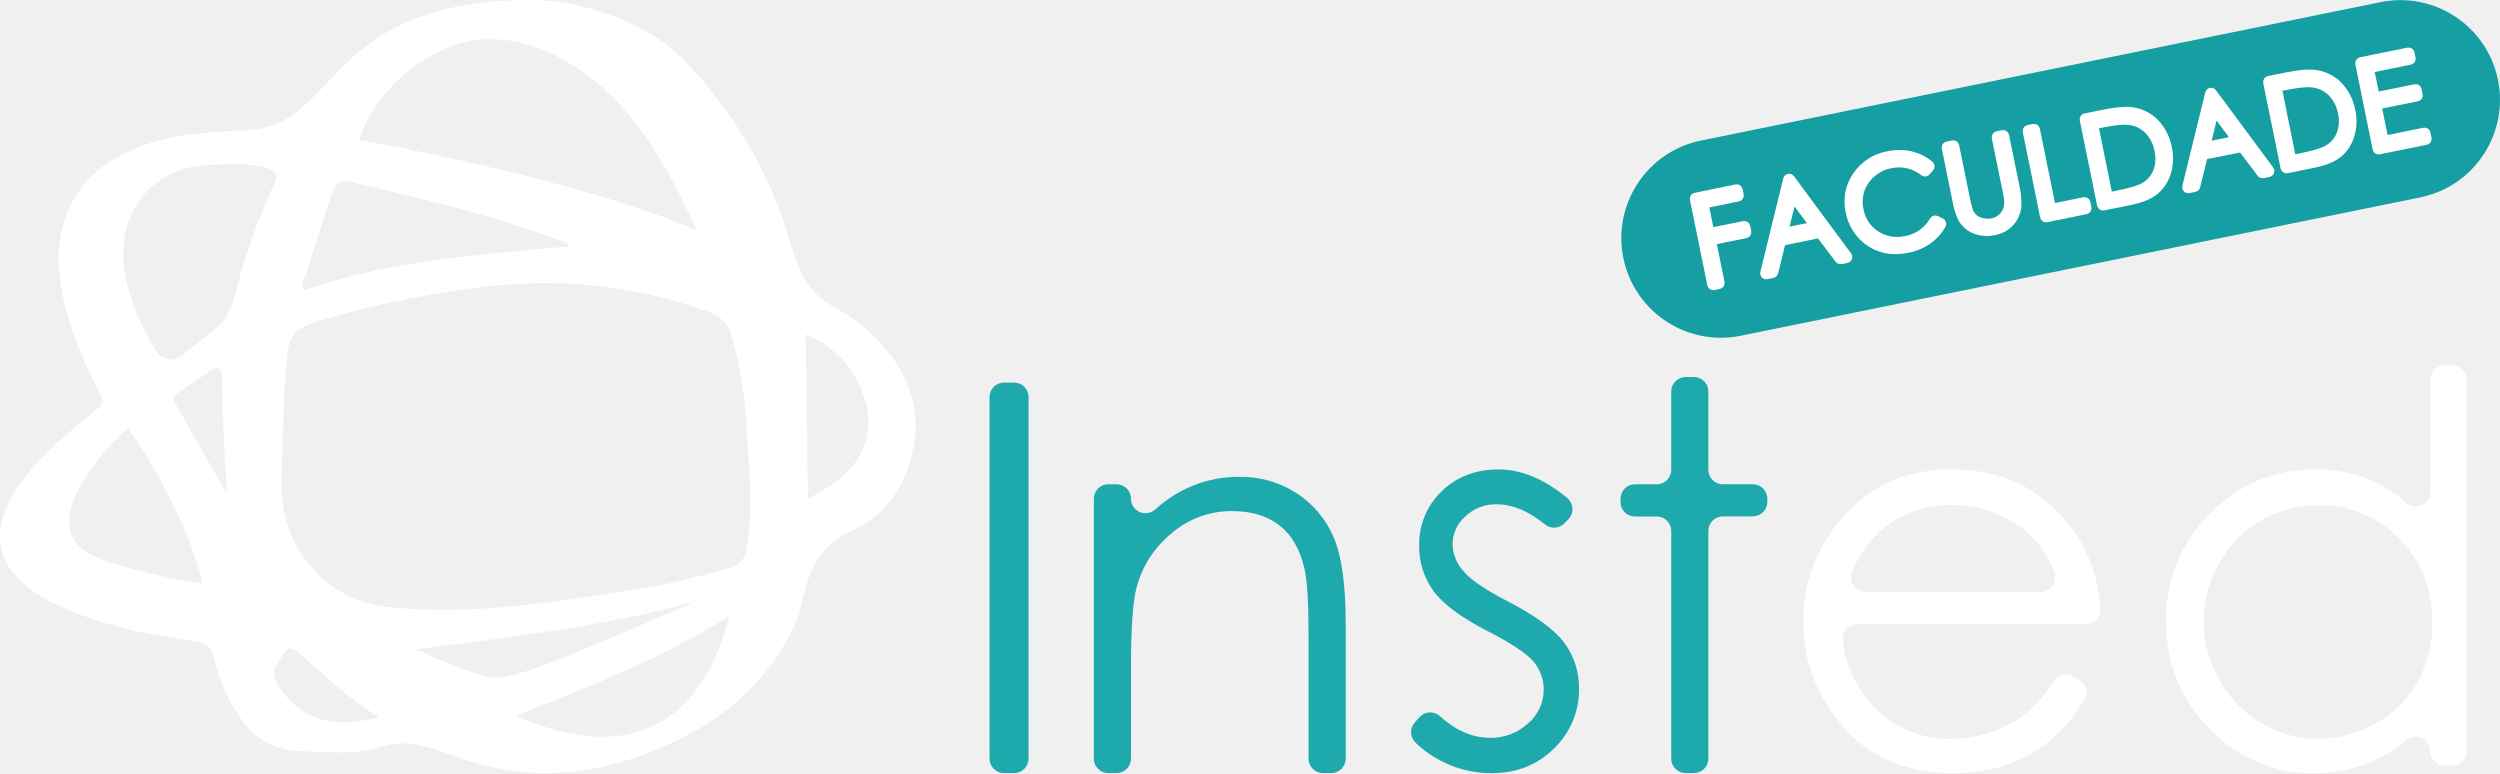
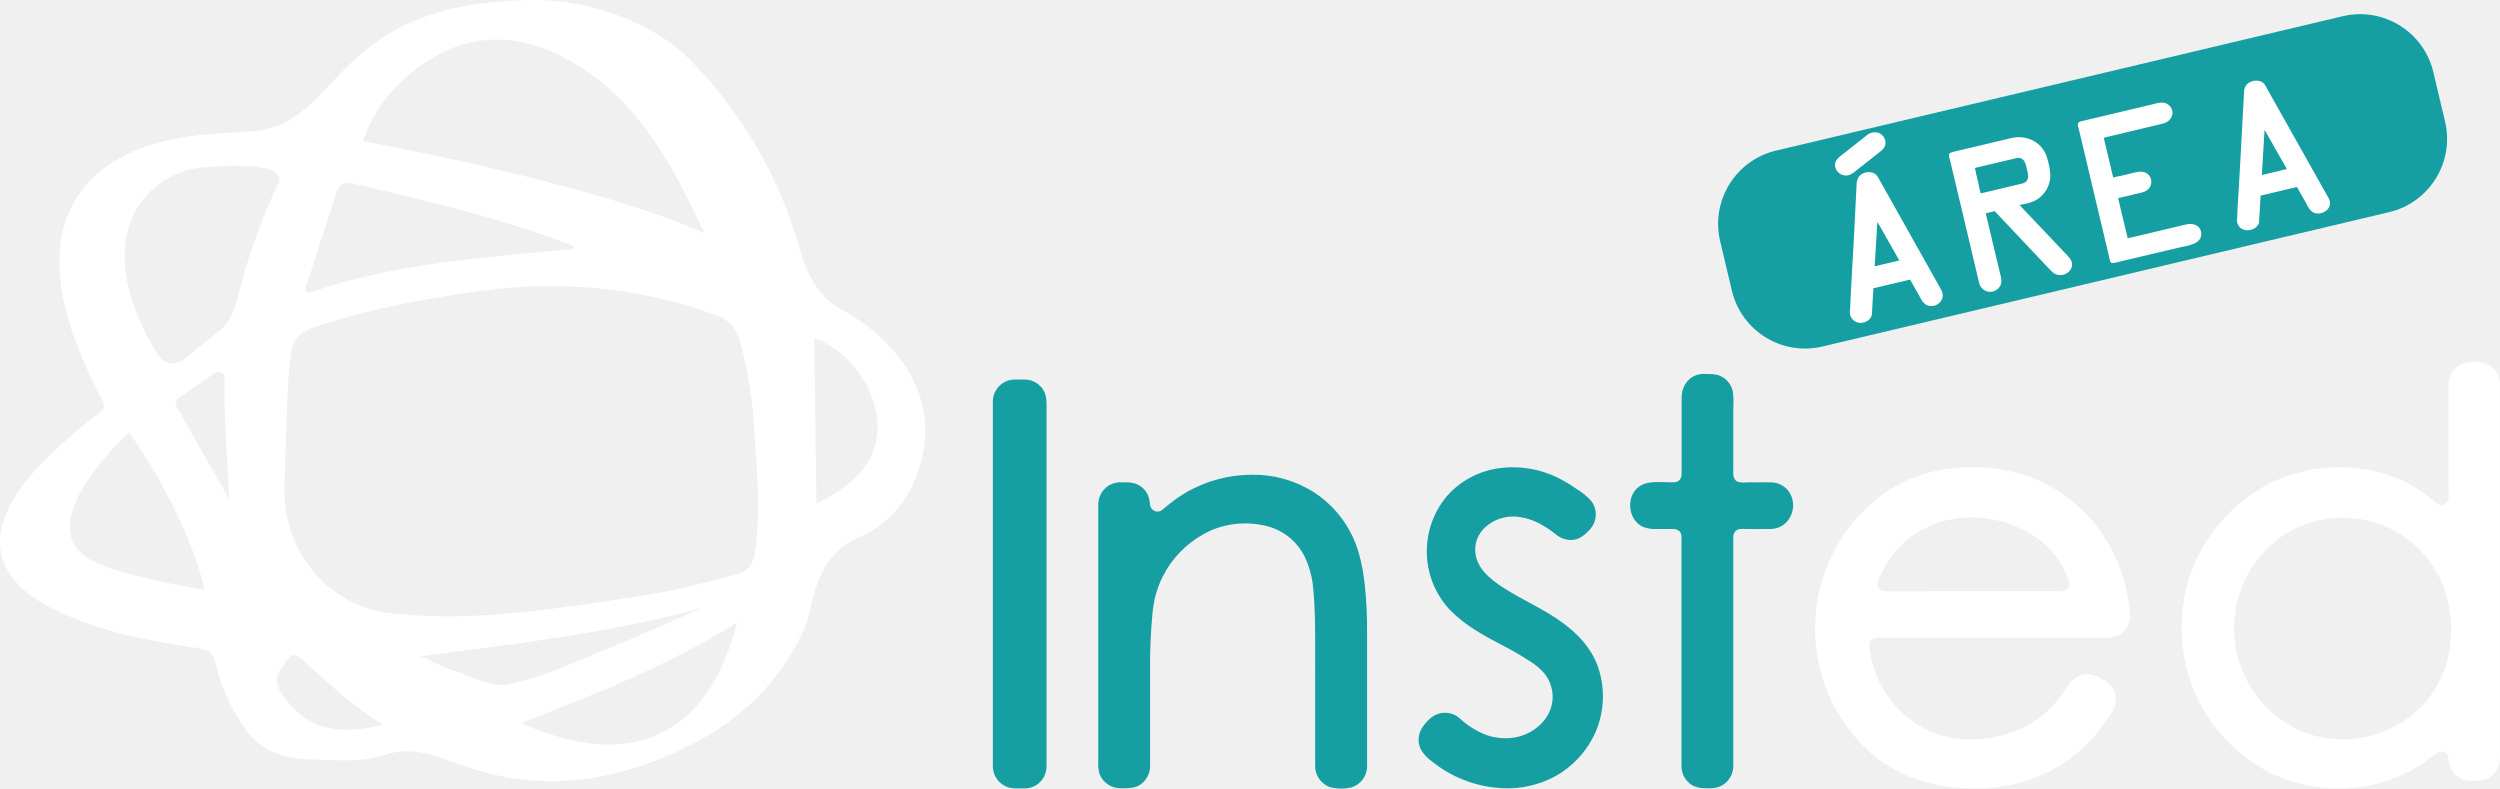
- <svg xmlns="http://www.w3.org/2000/svg" viewBox="0 0 885.77 273.91">
+ <svg xmlns="http://www.w3.org/2000/svg" viewBox="0 0 876.52 276.52">
  <defs>
-     <style>.cls-1,.cls-4{fill:#fff;}.cls-2{fill:#1ea9ad;}.cls-3{fill:#159fa3;}.cls-4{stroke:#fff;stroke-miterlimit:10;stroke-width:3px;}</style>
+     <style>.cls-1{fill:#fff;}.cls-2{fill:#159fa3;}</style>
  </defs>
  <g id="Camada_2" data-name="Camada 2">
    <g id="Camada_1-2" data-name="Camada 1">
      <path class="cls-1" d="M295.84,109c-9.14-4.8-12.92-12.91-15.62-22.25a153.11,153.11,0,0,0-39.13-66.64C228.43,7.48,205.65-.08,187.45,0c-72.23.31-67,43.69-98.84,46-14.38,1-28.74,1.11-42.51,7.38C22.18,64.3,17.88,84.81,22.43,105.83c2.6,12,7.65,23.23,13.22,34.09,1.88,3.66-.07,4.05-2.18,5.77-8.51,6.93-17,13.85-24,22.56C-6,187.39-2.42,203.33,19.33,213.86c16.13,7.82,33.21,11,50.51,13.44,4.48.62,5.26,2.94,6,6.23a62.79,62.79,0,0,0,10.17,22c5.9,8.39,13.85,10.48,22.95,10.73,8.83.24,17.58,1.15,26.34-1.71,10.59-3.45,20.24,1.71,30.08,4.88,26.56,8.56,52,4.18,76.31-8,18.38-9.21,32.82-23.06,41.07-42.81,1.75-4.2,2.53-23.68,18.34-30.18a37,37,0,0,0,19.47-19.68C334.62,135.59,306.49,114.62,295.84,109ZM127.22,49.53c4.89-14.93,17.57-26.62,29.78-32,15.66-6.94,31.4-3.33,45.41,5.29C223.83,36,235.65,57.33,246.9,81.71,206.34,63.58,127.22,49.53,127.22,49.53Zm-18,45.1C113,82.47,114,80.05,117.83,67.9c1-3.18,3.06-4.23,5.8-3.59,26,6.1,52,12.1,77.08,21.77.16.06.2.41.57,1.21-31.47,3-62.39,4.91-92,15.06C105.09,103.79,108.17,98.1,109.24,94.63ZM33.14,197C8.1,185,45.31,151.61,45.31,151.61s20.28,28.06,26.42,55.2C71.73,206.81,44.31,202.42,33.14,197Zm47.27-21.95S66.79,151.27,61.86,142.5a2.19,2.19,0,0,1,.65-2.87l13-8.92a2.11,2.11,0,0,1,3.27,2C78.17,140.05,80.41,175.09,80.41,175.09Zm5.91-81.74c-2.4,7.24-3.59,18.86-9.87,23-1.72,1.13-11.25,9.34-12.75,10.21a6.17,6.17,0,0,1-8.38-2.15c-6.6-10.66-19.4-36-5.22-54.28A30,30,0,0,1,71.38,58.66c11.09-.9,29.35-1.39,26.14,5.61A243.8,243.8,0,0,0,86.32,93.35ZM98.49,242.73c-3.45-5.38.42-8.46,2.33-11.53,2.12-3.41,4.83-.11,6.92,1.72,8.18,7.18,16,14.82,26.62,21.18C118.74,258,107,256,98.49,242.73Zm59.83-7.93c-3.69-1.2-7.17-3.14-10.74-4.74,33.42-4.32,66.36-8.15,98.7-16.92C235.09,218,224,223,212.69,227.57s-22.62,10-34.45,12.37C172.17,241.18,164.93,236.93,158.32,234.8Zm24.44,18.74c25.9-10.17,51.27-20,75.65-35.27C248.15,258.55,220.92,270.57,182.76,253.54Zm81.92-59.78c-.77,5.23-3.38,6.78-6.94,7.73-9.74,2.58-19.51,5.3-29.44,6.84-18.16,2.82-36.34,5.83-54.67,7.11a196.83,196.83,0,0,1-36.92-.45c-21.37-2.54-37.4-21.38-36.94-43.46.38-18.4,1.06-40.49,2.2-47.51,1-6,4-8,8.73-9.51,18.35-6,37-9.61,56.18-12.31,28.93-4.06,56.67-1.67,84.05,8.25,4.5,1.63,7.07,4.13,8.58,9.45a151,151,0,0,1,5.16,34.19C265.75,168.72,266.55,181.14,264.68,193.76Zm21.58-17.15-.78-58.15c17.76,7.14,22.57,24.43,22.21,31.71C307.17,160.56,301.92,168.79,286.26,176.61Z" />
      <path class="cls-2" d="M355.73,135.56h3.57a5.13,5.13,0,0,1,5.13,5.12v128.1a5.13,5.13,0,0,1-5.13,5.13h-3.57a5.13,5.13,0,0,1-5.13-5.13V140.68A5.13,5.13,0,0,1,355.73,135.56Z" />
+       <path class="cls-2" d="M355.73,138.06c2.39,0,6-.62,6.2,2.62,0,.33,0,.67,0,1V254.12c0,4.86.26,9.8,0,14.66-.17,3.13-3.8,2.76-6.18,2.63a2.71,2.71,0,0,1-2.65-2.88c0-1.94,0-3.87,0-5.8V158.81c0-6-.05-11.92,0-17.87a2.69,2.69,0,0,1,2.63-2.88c3.21-.11,3.22-5.11,0-5a7.75,7.75,0,0,0-7.63,7.7c0,.55,0,1.11,0,1.66V267.23c0,.5,0,1,0,1.5a7.77,7.77,0,0,0,7.71,7.68c1.27,0,2.56.06,3.83,0a7.7,7.7,0,0,0,6.37-4,8.79,8.79,0,0,0,.92-4.27V143.76c0-2.69.21-5.31-1.53-7.62a7.76,7.76,0,0,0-6.15-3.08c-1.17,0-2.35,0-3.52,0C352.51,133.06,352.5,138.06,355.73,138.06Z" />
      <path class="cls-2" d="M392.68,171.58h2.92a5.12,5.12,0,0,1,5.12,5.12h0a5.12,5.12,0,0,0,8.49,3.87,47.82,47.82,0,0,1,9-6.41,43,43,0,0,1,20.88-5.22,36.27,36.27,0,0,1,20.36,5.84,34.72,34.72,0,0,1,13.12,15.7q4.23,9.89,4.23,30.76v47.54a5.13,5.13,0,0,1-5.12,5.13h-2.92a5.13,5.13,0,0,1-5.13-5.13V225.09q0-17.67-1.46-23.6-2.3-10.17-8.78-15.29t-16.93-5.12a32.44,32.44,0,0,0-21.4,7.9,37,37,0,0,0-12.47,19.56q-1.87,7.62-1.88,27.84v32.4a5.13,5.13,0,0,1-5.12,5.13h-2.92a5.13,5.13,0,0,1-5.12-5.13V176.7A5.12,5.12,0,0,1,392.68,171.58Z" />
+       <path class="cls-2" d="M392.68,174.08c1.44,0,3.41-.35,4.54.55a3.12,3.12,0,0,1,1,2.55,7.65,7.65,0,0,0,9.81,6.85,13.14,13.14,0,0,0,4.3-2.89,44,44,0,0,1,4.51-3.28c12.27-7.81,29.11-9,41.49-.82a33.07,33.07,0,0,1,7.18,6.49,31.53,31.53,0,0,1,2.77,4c.39.67.76,1.36,1.11,2,.18.35.35.7.52,1.06l.32.72.1.23a56.1,56.1,0,0,1,3.42,16.2c.63,7.13.53,14.28.53,21.42V254c0,4.9.21,9.85,0,14.75-.08,2-1.61,2.63-3.38,2.63s-3.85.28-4.62-1.68c-.52-1.3-.17-3.39-.17-4.78V241.63c0-5.5,0-11,0-16.5a182.72,182.72,0,0,0-.67-18.57c-.57-5.65-2-11.31-5-16.15a24.91,24.91,0,0,0-15.51-10.91,36,36,0,0,0-21.37,1.5,39.68,39.68,0,0,0-23.95,29.84c-1.5,9.38-1.39,19-1.39,28.44V262.7c0,2,.09,4.06,0,6.07s-1.61,2.64-3.38,2.64-3.85.27-4.62-1.68a8.8,8.8,0,0,1-.16-2.91V177.59c0-1.77.54-3.45,2.62-3.51,3.21-.11,3.22-5.11,0-5a7.8,7.8,0,0,0-7.62,8.09c0,1.44,0,2.89,0,4.33v85.44a12.3,12.3,0,0,0,.46,4.43,7.8,7.8,0,0,0,7.38,5c2.42,0,4.9.14,7-1.33a7.89,7.89,0,0,0,3.33-6.46c0-.86,0-1.73,0-2.6V235.89a200.85,200.85,0,0,1,.83-20.82c.15-1.37.21-1.86.42-3.13.16-1,.35-2,.6-2.93a34.15,34.15,0,0,1,3.91-9.28,35.31,35.31,0,0,1,15.24-13.62,30.68,30.68,0,0,1,20.49-1.5,20.19,20.19,0,0,1,13.14,11.52,32.55,32.55,0,0,1,2.32,8l.12.78a2.61,2.61,0,0,1,0,.31c.07.62.14,1.24.2,1.87.13,1.41.23,2.83.31,4.25.4,7.44.3,14.9.3,22.35v33.77c0,.43,0,.86,0,1.29a7.74,7.74,0,0,0,6,7.44,16.06,16.06,0,0,0,6.55-.07,7.76,7.76,0,0,0,5.65-7.37c0-1.5,0-3,0-4.52V221.69a146.88,146.88,0,0,0-.78-16.38c-.67-5.9-1.76-11.76-4.28-17.17a37.55,37.55,0,0,0-13.7-15.63,39.41,39.41,0,0,0-21.68-6.06,46.2,46.2,0,0,0-22.67,6,47.21,47.21,0,0,0-4.93,3.26c-.83.62-1.65,1.26-2.44,1.92a11.25,11.25,0,0,1-1.89,1.52,2.67,2.67,0,0,1-3.73-2.15,10.62,10.62,0,0,0-1-4,7.58,7.58,0,0,0-3.3-3.09c-2-1-4.12-.78-6.25-.78C389.46,169.08,389.46,174.08,392.68,174.08Z" />
      <path class="cls-2" d="M555.65,184l-1.39,1.44a5.08,5.08,0,0,1-6.88.35q-8.73-7.12-17.14-7.12a15.61,15.61,0,0,0-11,4.23,13.09,13.09,0,0,0-4.57,9.88,14.66,14.66,0,0,0,3.77,9.5q3.76,4.6,15.83,10.81,14.7,7.62,20,14.68a26.68,26.68,0,0,1,5.19,16.08,28.85,28.85,0,0,1-8.86,21.35q-8.85,8.74-22.13,8.75a38.68,38.68,0,0,1-16.91-3.86,37.48,37.48,0,0,1-10.06-7,5.13,5.13,0,0,1-.27-7.07l1.65-1.87a5.1,5.1,0,0,1,7.25-.44q8.48,7.69,17.78,7.7a19.32,19.32,0,0,0,13.48-5.08,15.73,15.73,0,0,0,5.56-11.95,15.31,15.31,0,0,0-3.68-10.06q-3.68-4.32-16.59-10.91-13.84-7.16-18.85-14.11a26.57,26.57,0,0,1-5-15.89,25.84,25.84,0,0,1,8-19.38q8-7.71,20.11-7.71t24.38,10.17A5.12,5.12,0,0,1,555.65,184Z" />
+       <path class="cls-2" d="M553.89,182.19c-1.26,1.3-2.54,2.94-4.51,1.9a15.34,15.34,0,0,1-2.06-1.54c-.86-.65-1.74-1.26-2.65-1.84a33.07,33.07,0,0,0-5-2.58c-6.46-2.71-14.31-2.94-20.18,1.32s-9.11,11.85-6.22,19c2.4,6,7.58,9.75,12.89,13,6.52,4,13.51,7,19.63,11.6C550.72,226.7,554.36,231,556,237a27.15,27.15,0,0,1-2,19.43,28.2,28.2,0,0,1-13.74,12.79c-6.45,2.73-14,2.85-20.71,1.15a37.18,37.18,0,0,1-10.58-4.5,32.11,32.11,0,0,1-4.23-3.1c-.93-.81-2.15-1.67-2.34-3a2.93,2.93,0,0,1,.89-2.39,14.18,14.18,0,0,1,1.81-2,2.64,2.64,0,0,1,2.72-.24,10.4,10.4,0,0,1,1.87,1.51q1.26,1.05,2.61,2a26.56,26.56,0,0,0,20.41,4.74,21.3,21.3,0,0,0,15.62-13,18.07,18.07,0,0,0-4.29-18.91c-4.55-4.42-10.58-7.42-16.15-10.3-6-3.1-12.18-6.64-16.74-11.72-4.34-4.85-6.25-11.67-5.8-18.34a23.77,23.77,0,0,1,8.27-16.42c4.92-4.28,11.37-6.07,17.8-5.94,7.16.14,13.79,3.29,19.49,7.44,1.85,1.34,5.16,3.46,2.93,5.93s1.37,5.93,3.53,3.54a7.73,7.73,0,0,0,.55-10,22.92,22.92,0,0,0-4.87-4.05,49.21,49.21,0,0,0-5.35-3.33,35.84,35.84,0,0,0-22-4.15,29.68,29.68,0,0,0-18.35,9.74,30.09,30.09,0,0,0,.85,39.8c5.16,5.4,11.89,9.1,18.44,12.51a101.35,101.35,0,0,1,9.58,5.54,21.83,21.83,0,0,1,5.33,4.47,13.22,13.22,0,0,1,2.74,9.64,13.51,13.51,0,0,1-4.31,8.24c-5,4.85-12.31,5.85-18.77,3.65a29.22,29.22,0,0,1-9.4-5.84,7.74,7.74,0,0,0-10.16-.16c-1.75,1.47-3.66,3.76-4.11,6a7.79,7.79,0,0,0,.86,5.47,15.57,15.57,0,0,0,3.9,3.95,42.1,42.1,0,0,0,22.7,9.06,35.1,35.1,0,0,0,21.29-4.62A33.12,33.12,0,0,0,560,255.25a31.78,31.78,0,0,0,.1-21.92c-2.48-6.48-7-11.17-12.5-15.18-6.41-4.65-13.71-7.73-20.37-12-4.87-3.1-10.21-7.38-10-13.83.19-6.85,7.08-11.34,13.43-11.23a21.13,21.13,0,0,1,9.66,2.79,35.59,35.59,0,0,1,5.15,3.45,8.38,8.38,0,0,0,5.14,2c3,.06,4.94-1.71,6.86-3.69C559.66,183.42,556.13,179.88,553.89,182.19Z" />
      <path class="cls-2" d="M597.25,133.58h2.92a5.13,5.13,0,0,1,5.12,5.13v27.74a5.13,5.13,0,0,0,5.13,5.13h10.63a5.12,5.12,0,0,1,5.12,5.12v1.13a5.13,5.13,0,0,1-5.12,5.13H610.42a5.13,5.13,0,0,0-5.13,5.12v80.7a5.13,5.13,0,0,1-5.12,5.13h-2.92a5.13,5.13,0,0,1-5.12-5.13v-80.7A5.13,5.13,0,0,0,587,183h-7.71a5.13,5.13,0,0,1-5.13-5.13V176.7a5.13,5.13,0,0,1,5.13-5.12H587a5.13,5.13,0,0,0,5.13-5.13V138.71A5.13,5.13,0,0,1,597.25,133.58Z" />
+       <path class="cls-2" d="M597.25,136.08c1.18,0,2.8-.26,3.87.16a2.73,2.73,0,0,1,1.67,2.7c0,2.2,0,4.4,0,6.59V165c0,.48,0,1,0,1.43a7.79,7.79,0,0,0,4.15,6.79,10.22,10.22,0,0,0,4.78.84H617c2.25,0,6.3-.74,6.69,2.29.2,1.57-.06,3.29-1.66,3.93a9.06,9.06,0,0,1-3,.16c-2.85,0-5.72-.09-8.57,0a7.76,7.76,0,0,0-7.64,7.79c0,3.13,0,6.25,0,9.37v41.19c0,9.86.06,19.71,0,29.57a4.07,4.07,0,0,1-.08,1.05c-.42,1.67-1.87,2-3.41,2s-3.23.27-4.22-1.12a2.9,2.9,0,0,1-.45-1.74c0-3.16,0-6.32,0-9.48V217.69c0-9.76.06-19.52,0-29.28a7.79,7.79,0,0,0-6-7.77,20.23,20.23,0,0,0-4.19-.18h-4.84a2.72,2.72,0,0,1-3-2.3c-.19-1.43,0-3.06,1.38-3.78,1-.51,2.42-.3,3.54-.3h4.82c4.52,0,8.12-3.1,8.22-7.75,0-2.09,0-4.18,0-6.27V140.38c0-2,.08-4.22,2.62-4.3,3.21-.1,3.23-5.1,0-5-4.69.15-7.62,3.85-7.62,8.34v7.92c0,6.23,0,12.47,0,18.7a2.89,2.89,0,0,1-1.12,2.59c-.89.64-2.25.45-3.36.45-3.77,0-8.16-.69-11.14,2.12-4,3.72-2.89,11.3,2.09,13.54a11.73,11.73,0,0,0,5,.72h5.12c1.38,0,2.64.25,3.2,1.67a3.61,3.61,0,0,1,.17,1.31v78c0,.76,0,1.53,0,2.29a7.78,7.78,0,0,0,3.73,6.57c2,1.15,4.08,1.07,6.26,1.07a7.81,7.81,0,0,0,8.17-7.73c0-1,0-1.92,0-2.88V191.27c0-1,0-2.05,0-3.06a2.72,2.72,0,0,1,1.12-2.28c.91-.64,2.09-.47,3.17-.47,3,0,6,.08,8.94,0,5.72-.16,9.16-6.12,7.19-11.34a7.75,7.75,0,0,0-6.82-5c-1.08-.06-2.17,0-3.25,0h-5.47a9.48,9.48,0,0,1-3.2-.17c-2.09-.82-1.68-3.24-1.68-5.12v-20.7a29.71,29.71,0,0,0-.18-6,7.7,7.7,0,0,0-5.47-5.71,19.5,19.5,0,0,0-4.89-.26C594,131.08,594,136.08,597.25,136.08Z" />
      <path class="cls-1" d="M734.25,239.52l2.27,1.2a5.12,5.12,0,0,1,2,7.14,56.08,56.08,0,0,1-10,12.6,50.23,50.23,0,0,1-16.1,10,56.15,56.15,0,0,1-20.24,3.44q-25.05,0-39.16-16.42t-14.12-37.1a54.67,54.67,0,0,1,12-34.7q15.15-19.38,40.57-19.38,26.17,0,41.8,19.85,9.6,12.1,11,29.42a5.13,5.13,0,0,1-5.11,5.56H658a5.11,5.11,0,0,0-5.1,5.69,40.12,40.12,0,0,0,11,23.54,36.36,36.36,0,0,0,27.22,11.4,43.8,43.8,0,0,0,15.21-2.71,40.1,40.1,0,0,0,12.57-7.22,52,52,0,0,0,8.73-10.59A5.14,5.14,0,0,1,734.25,239.52Zm-11.17-29.76a5.13,5.13,0,0,0,4.77-7,37.17,37.17,0,0,0-5.47-9.82,36.52,36.52,0,0,0-13.67-10.32,41.19,41.19,0,0,0-16.34-3.69q-15.54-.24-26.63,9.68a38.16,38.16,0,0,0-9.49,14,5.14,5.14,0,0,0,4.73,7.13Z" />
+       <path class="cls-1" d="M733,241.68a11.91,11.91,0,0,1,3.08,1.78c1.42,1.53.39,3.09-.63,4.7a52.28,52.28,0,0,1-10.6,12.23c-8.55,7.13-19.26,10.62-30.3,11-9.8.31-19.82-1.28-28.41-6.21s-15-12.71-19.29-21.35a53.83,53.83,0,0,1-5.05-30.06,52.84,52.84,0,0,1,12.3-28.07,46.3,46.3,0,0,1,22.8-15,55.87,55.87,0,0,1,28.79-.17,47.37,47.37,0,0,1,23.12,14.21,51.06,51.06,0,0,1,12.56,27c.38,2.5,1.4,6.69-2.28,6.85-.73,0-1.47,0-2.19,0h-77c-.64,0-1.28,0-1.92,0a7.63,7.63,0,0,0-7.48,9.26,43,43,0,0,0,14.41,26.91,40.18,40.18,0,0,0,28.89,9.38c11.15-.7,22.55-5.33,30-13.81a67.47,67.47,0,0,0,5-6.46c1-1.44,2.19-3.21,4.19-2.24a2.57,2.57,0,0,0,3.43-.89,2.54,2.54,0,0,0-.9-3.43,7.79,7.79,0,0,0-8,.46c-2.34,1.67-3.67,4.63-5.42,6.86a35.65,35.65,0,0,1-11.7,9.86c-9.88,5.14-22,6.39-32.53,2.38-9.18-3.51-16.71-11.55-20.14-20.7a44.46,44.46,0,0,1-2.07-7.62c-.31-1.76-.76-3.91,1.29-4.77a6.29,6.29,0,0,1,2.29-.19h77.91c.66,0,1.33,0,2,0a7.91,7.91,0,0,0,5.36-2.16c2-1.94,2.45-4.53,2.17-7.19a57,57,0,0,0-11.89-30.2A53.14,53.14,0,0,0,711.09,167a61,61,0,0,0-30.76-2.19A50.38,50.38,0,0,0,654.48,178a58.56,58.56,0,0,0-16.34,27.95,59.43,59.43,0,0,0,1.17,32.73A58.46,58.46,0,0,0,657.08,265c7.88,6.45,17.41,9.92,27.46,11,11.48,1.28,23.43-.18,33.8-5.41a52.16,52.16,0,0,0,14-10.31,57.85,57.85,0,0,0,5.46-6.64c1.65-2.3,3.71-4.84,4-7.75a7.61,7.61,0,0,0-2.61-6.39,20.14,20.14,0,0,0-3.61-2.13C732.66,235.87,730.13,240.18,733,241.68Z" />
+       <path class="cls-1" d="M723.08,212.26a7.7,7.7,0,0,0,7.55-8.53c-.29-2.32-1.54-4.62-2.61-6.67a37.07,37.07,0,0,0-3.88-5.9c-5.86-7.33-14.95-12.18-24.08-13.93a43,43,0,0,0-27.41,3.58,39.24,39.24,0,0,0-17.85,18.94c-1,2.2-1.8,4.25-1.23,6.7a7.69,7.69,0,0,0,3.53,4.75,8.62,8.62,0,0,0,4.56,1.06H701c7.22,0,14.47.16,21.7,0h.35c3.22,0,3.22-5,0-5h-46c-5.37,0-10.78.23-16.14,0a2.69,2.69,0,0,1-2.41-1.55c-.63-1.47.31-3,1-4.42a35.37,35.37,0,0,1,6.74-9.8,34.67,34.67,0,0,1,20.53-9.82,39.81,39.81,0,0,1,25.61,5.79,30.75,30.75,0,0,1,8.58,7.81,35,35,0,0,1,3.24,5.47c.67,1.39,1.81,3.27,1.29,4.71a2.63,2.63,0,0,1-2.49,1.81C719.87,207.37,719.86,212.37,723.08,212.26Z" />
      <path class="cls-1" d="M874,134.57V266.15a5.12,5.12,0,0,1-5.12,5.12h-2.73a5.13,5.13,0,0,1-5.13-5.12v0a5.13,5.13,0,0,0-8.43-3.91,51.6,51.6,0,0,1-10.14,6.62,50.34,50.34,0,0,1-22.53,5.08q-21.72,0-37.1-15.76t-15.38-38.32A51.83,51.83,0,0,1,783,182q15.51-15.71,37.34-15.71a48.3,48.3,0,0,1,22.8,5.36,47.07,47.07,0,0,1,9.44,6.57,5.11,5.11,0,0,0,8.48-3.87v-39.8a5.13,5.13,0,0,1,5.13-5.13h2.73A5.13,5.13,0,0,1,874,134.57ZM821.37,179a39.71,39.71,0,0,0-35.09,20.57,41.49,41.49,0,0,0,.05,41.34,40.42,40.42,0,0,0,14.89,15.36,38.91,38.91,0,0,0,20,5.49,41,41,0,0,0,20.48-5.45,38.1,38.1,0,0,0,14.89-14.74,42.07,42.07,0,0,0,5.22-21q0-17.76-11.7-29.69A38.71,38.71,0,0,0,821.37,179Z" />
-       <rect class="cls-3" x="571.98" y="24.52" width="316.25" height="70.59" rx="35.29" transform="translate(2.75 146.93) rotate(-11.51)" />
-       <path class="cls-4" d="M600.66,69.81l14.55-3a.61.61,0,0,1,.73.48l.38,1.87a.61.61,0,0,1-.48.73l-11.41,2.32A.62.62,0,0,0,604,73l1.76,8.65a.62.62,0,0,0,.73.48l11.41-2.32a.62.62,0,0,1,.73.48l.38,1.87a.62.62,0,0,1-.48.73l-11.41,2.32a.62.62,0,0,0-.48.73l2.9,14.23a.62.62,0,0,1-.49.73l-1.93.4a.62.62,0,0,1-.73-.49l-6.16-30.25A.62.62,0,0,1,600.66,69.81Z" />
-       <path class="cls-4" d="M634.39,63.31l20.27,27.38a.62.62,0,0,1-.38,1l-2.06.42a.62.62,0,0,1-.62-.23L645,83.13a.61.61,0,0,0-.61-.24L631.61,85.5a.61.61,0,0,0-.48.46l-2.6,10.59a.61.61,0,0,1-.48.45l-2.17.45a.62.62,0,0,1-.72-.76l8.13-33.16a.61.61,0,0,1,.47-.46h0A.64.64,0,0,1,634.39,63.31ZM634.8,71,632.28,81.3a.61.61,0,0,0,.72.75l8.85-1.8a.62.62,0,0,0,.37-1l-6.32-8.46A.62.62,0,0,0,634.8,71Z" />
-       <path class="cls-4" d="M683.79,59.35l-1.3,1.49a.61.61,0,0,1-.85.06,13.74,13.74,0,0,0-5.3-2.66,14.67,14.67,0,0,0-6.6-.09,14.22,14.22,0,0,0-6.6,3.23,13.24,13.24,0,0,0-4,5.86,13.73,13.73,0,0,0-.36,7.22,13.09,13.09,0,0,0,5.9,8.8,13.94,13.94,0,0,0,10.74,1.82,14.23,14.23,0,0,0,9.72-6.93.61.61,0,0,1,.79-.25l1.78.85a.62.62,0,0,1,.28.85,16.17,16.17,0,0,1-4.63,5.26,18.87,18.87,0,0,1-7.53,3.23q-8.25,1.68-14.14-2.84a17,17,0,0,1-6.29-10.39,16,16,0,0,1,2.48-12.62,17.05,17.05,0,0,1,11.18-7.18,18.15,18.15,0,0,1,8.31.12,15.75,15.75,0,0,1,6.35,3.29A.63.63,0,0,1,683.79,59.35Z" />
-       <path class="cls-4" d="M690,51.61l1.93-.39a.62.62,0,0,1,.73.48l3.74,18.39a40.14,40.14,0,0,0,1,4.19,7.2,7.2,0,0,0,1.72,2.89,6.71,6.71,0,0,0,3.06,1.56,8.38,8.38,0,0,0,3.75.11,7.15,7.15,0,0,0,2.86-1.27,6.93,6.93,0,0,0,2-2.33,7.63,7.63,0,0,0,.83-3.13,24.46,24.46,0,0,0-.68-5l-3.75-18.39a.62.62,0,0,1,.49-.73l1.93-.4a.63.63,0,0,1,.73.49l3.74,18.38a23.93,23.93,0,0,1,.57,7,9.8,9.8,0,0,1-8,8.34,11.63,11.63,0,0,1-6.9-.49,8.94,8.94,0,0,1-4.61-4.07,25.81,25.81,0,0,1-1.93-6.51l-3.75-18.39A.63.63,0,0,1,690,51.61Z" />
-       <path class="cls-4" d="M718.6,45.79l1.93-.39a.61.61,0,0,1,.73.48l5.55,27.21a.62.62,0,0,0,.73.49l10.89-2.22a.62.62,0,0,1,.73.48l.37,1.82a.61.61,0,0,1-.48.73l-14,2.86a.62.62,0,0,1-.73-.48l-6.16-30.25A.62.62,0,0,1,718.6,45.79Z" />
-       <path class="cls-4" d="M744.52,72.65,738.35,42.4a.62.62,0,0,1,.49-.73l5.91-1.21q7.07-1.43,10.48-1a14,14,0,0,1,8.29,4.1,17.35,17.35,0,0,1,4.5,8.91,17,17,0,0,1-.35,8.74,13.34,13.34,0,0,1-4.23,6.38q-2.91,2.39-8.79,3.58l-9.41,1.91A.61.61,0,0,1,744.52,72.65Zm2.41-3.59a.62.62,0,0,0,.73.49l3-.62c4.34-.89,7.31-1.77,8.88-2.66A10.58,10.58,0,0,0,764.3,61a13,13,0,0,0,.54-7.76,13.78,13.78,0,0,0-3.79-7.33,11.28,11.28,0,0,0-7-3.17q-3.13-.3-9.91,1.09l-1.62.32a.62.62,0,0,0-.48.73Z" />
-       <path class="cls-4" d="M783.92,32.85l20.27,27.38a.62.62,0,0,1-.38,1l-2.06.42a.62.62,0,0,1-.62-.23l-6.58-8.72a.65.65,0,0,0-.62-.24L781.14,55a.64.64,0,0,0-.48.46l-2.6,10.59a.64.64,0,0,1-.48.46l-2.17.44a.62.62,0,0,1-.72-.76l8.13-33.16a.63.63,0,0,1,.48-.46h0A.65.65,0,0,1,783.92,32.85Zm.41,7.72-2.52,10.27a.61.61,0,0,0,.72.75l8.85-1.8a.62.62,0,0,0,.37-1l-6.32-8.46A.62.62,0,0,0,784.33,40.57Z" />
-       <path class="cls-4" d="M809.52,59.41l-6.17-30.25a.62.62,0,0,1,.49-.73l5.91-1.21q7.07-1.42,10.48-.95a14,14,0,0,1,8.29,4.1,17.35,17.35,0,0,1,4.5,8.91,17,17,0,0,1-.35,8.74,13.32,13.32,0,0,1-4.22,6.38q-2.93,2.39-8.8,3.58l-9.4,1.91A.61.61,0,0,1,809.52,59.41Zm2.41-3.59a.61.61,0,0,0,.73.48l3-.61C820,54.8,823,53.92,824.57,53a10.58,10.58,0,0,0,4.73-5.29,13,13,0,0,0,.54-7.76,13.78,13.78,0,0,0-3.79-7.33,11.28,11.28,0,0,0-7-3.17q-3.13-.3-9.91,1.08l-1.62.33a.62.62,0,0,0-.48.73Z" />
-       <path class="cls-4" d="M836.46,21.78l16.81-3.42a.61.61,0,0,1,.73.48l.38,1.87a.62.62,0,0,1-.48.73l-13.67,2.78a.63.63,0,0,0-.49.73l1.77,8.65a.61.61,0,0,0,.73.48l13.54-2.75a.61.61,0,0,1,.73.48l.38,1.87a.62.62,0,0,1-.48.73l-13.55,2.75a.62.62,0,0,0-.48.73L844.65,49a.62.62,0,0,0,.73.49l13.55-2.76a.62.62,0,0,1,.73.48l.38,1.87a.62.62,0,0,1-.48.73l-16.7,3.4a.61.61,0,0,1-.72-.48L836,22.51A.62.62,0,0,1,836.46,21.78Z" />
+       <path class="cls-1" d="M871.49,134.57v127.8c0,1.62.42,4.27-.66,5.52s-2.68.88-4.12.88-2.94-.59-3.19-2.29a13.41,13.41,0,0,0-.51-3.06,7.48,7.48,0,0,0-2.4-3.26,7.65,7.65,0,0,0-7.13-1.26A11.17,11.17,0,0,0,850.1,261a50.9,50.9,0,0,1-4.28,3,46.73,46.73,0,0,1-8.41,4.25,50.06,50.06,0,0,1-18.7,3.08A47.77,47.77,0,0,1,788.37,260a51.81,51.81,0,0,1-17.23-28.23c-2.34-10.79-1.53-22.75,3.07-32.86a53.31,53.31,0,0,1,22.69-24.35,49.92,49.92,0,0,1,33.68-4.68,44.21,44.21,0,0,1,16.84,7.47c2.38,1.73,4.36,4.22,7.42,4.63a7.63,7.63,0,0,0,6.78-2.53c1.68-2,1.89-4.21,1.89-6.64V136.58c0-1.55-.24-3.21,1.12-4.17,1.06-.75,2.74-.48,4-.47a2.69,2.69,0,0,1,2.85,2.63c.1,3.21,5.1,3.22,5,0a7.72,7.72,0,0,0-4.44-6.91,13,13,0,0,0-5.81-.72,7.79,7.79,0,0,0-7.73,7.94c0,5.25,0,10.49,0,15.74v20.2a38.42,38.42,0,0,1,0,3.87,2.46,2.46,0,0,1-1,1.77l-.68.38a2.11,2.11,0,0,1-1.37.17c.4.05-.47-.14-.44-.13.22.08-.21-.09-.21-.09a8,8,0,0,1-1.53-1.21,53.39,53.39,0,0,0-4.41-3.36c-10.94-7.46-24.53-9.65-37.48-7.73a54,54,0,0,0-30.76,16.34,55.21,55.21,0,0,0-15.22,31.48,58.35,58.35,0,0,0,6.1,34.74,57.08,57.08,0,0,0,25.31,24.31,55.37,55.37,0,0,0,36.57,3.44,51.57,51.57,0,0,0,18.3-8.73,22.59,22.59,0,0,1,3.13-2.35,2.44,2.44,0,0,1,2.2,0,2.74,2.74,0,0,1,1.31,1.34,5.58,5.58,0,0,1,.19,1,10.34,10.34,0,0,0,.26,2,7.65,7.65,0,0,0,6,5.52,17.46,17.46,0,0,0,5.4,0,7.71,7.71,0,0,0,6.29-7.67c.07-6.89,0-13.78,0-20.66V134.57C876.49,131.35,871.49,131.34,871.49,134.57Z" />
+       <path class="cls-1" d="M821.37,176.51a42.72,42.72,0,0,0-25.81,8.6,44.62,44.62,0,0,0-15.26,22c-5.67,17.83,1.21,38.07,16.23,49.1,15.27,11.21,36.6,10.4,51.52-1,14.3-10.95,19.34-30.34,14.65-47.42-4.38-16-18.3-28.5-34.73-30.76a50.26,50.26,0,0,0-6.6-.47c-3.22,0-3.22,5,0,5a37.51,37.51,0,0,1,20.72,6,38.83,38.83,0,0,1,14,16.59A42.94,42.94,0,0,1,859,226.52a37.16,37.16,0,0,1-9.52,20.65c-11.34,12.09-30.31,15.7-45.09,8A39.45,39.45,0,0,1,794.22,193a37.48,37.48,0,0,1,21-11,39.12,39.12,0,0,1,6.12-.45C824.59,181.49,824.59,176.49,821.37,176.51Z" />
+       <rect class="cls-2" x="601.68" y="28.24" width="256.98" height="70.59" rx="26.39" transform="translate(5.05 170.24) rotate(-13.34)" />
+       <path class="cls-1" d="M649.31,108.94l2.4-45a3.09,3.09,0,0,1,2.57-3,2.76,2.76,0,0,1,3.34,1.25L680,102a3.14,3.14,0,0,1,0,3.27,2.87,2.87,0,0,1-1.8,1.37,3,3,0,0,1-3.6-1.5l-4.41-7.77-14.07,3.34-.56,9.57a1.88,1.88,0,0,1-.66,1.33,3.22,3.22,0,0,1-1.64,1,3.08,3.08,0,0,1-2.46-.39,3.18,3.18,0,0,1-1.41-2A3.78,3.78,0,0,1,649.31,108.94Zm5.9-61.4a3.36,3.36,0,0,1,1.28-.61,2.81,2.81,0,0,1,2.39.45,3.34,3.34,0,0,1,1.36,2,2.91,2.91,0,0,1-1.06,3.19l-9.93,7.8A3.5,3.5,0,0,1,648,61a2.82,2.82,0,0,1-2.39-.46,3.37,3.37,0,0,1-1.36-2,2.91,2.91,0,0,1,1.06-3.18Zm2.4,27.63L656.51,94l10.4-2.47Z" />
+       <path class="cls-1" d="M650,108.87l1-19.51,1.31-24.48c.06-1.1,0-2.33,1-3.07a2.39,2.39,0,0,1,3.58.74c.12.2.24.42.36.64l4.52,8,14.06,25c1.12,2,2.32,4,3.38,6,.75,1.46.39,3.67-1.48,4-1.42.24-2.2-.78-2.82-1.87L671.7,98.5,670.87,97c-.14-.23-.59-.19-.79-.14L656,100.24c-.22.05-.6.25-.61.51l-.38,6.49c-.06,1-.07,2-.17,2.92a2.18,2.18,0,0,1-2.06,2c-1.83.13-2.78-1.65-2.75-3.24,0-.69-1.44-.44-1.46.14a3.78,3.78,0,0,0,4.81,4,3.91,3.91,0,0,0,2.83-2.35,5.28,5.28,0,0,0,.12-1.19l.52-8.82-.62.51,14.08-3.33-.79-.14,2.93,5.15c1,1.73,1.86,4.14,4.12,4.39,3.14.36,5.64-2.61,4.08-5.55-.35-.66-.74-1.3-1.1-2L665.63,74.93l-6.11-10.86c-.4-.71-.77-1.44-1.2-2.13-1.38-2.23-4.83-2-6.46-.15a5,5,0,0,0-.93,3.23l-.22,4.14L650,83.41c-.45,8.39-1,16.77-1.34,25.15l0,.45C648.55,109.7,650,109.46,650,108.87Z" />
+       <path class="cls-1" d="M655.68,47.82c2.49-1.77,5.19,2.08,3.33,4.16a11.7,11.7,0,0,1-1.64,1.34l-6.72,5.28c-.61.48-1.21,1-1.84,1.45-2.13,1.56-4.58-1.07-3.85-3.3.29-.88,1.14-1.4,1.83-1.94l3.11-2.45,5.78-4.54c.77-.6-.42-1-.94-.56l-6,4.73-3.36,2.64c-1.12.87-2.08,1.84-2,3.38a3.82,3.82,0,0,0,5.56,3.1,13.57,13.57,0,0,0,2.35-1.71l7.5-5.89c1.19-.94,2.36-1.88,2.28-3.57a3.78,3.78,0,0,0-2.17-3.26,4.22,4.22,0,0,0-4.16.58C653.94,47.83,655.14,48.2,655.68,47.82Z" />
+       <path class="cls-1" d="M656.88,75.24l-1,16.48-.14,2.37c0,.44.56.44.85.37L667,92c.32-.08.76-.38.55-.75L659.43,76.9l-1.15-2c-.29-.5-1.68,0-1.34.61l8.15,14.35,1.15,2,.55-.75-10.4,2.47.85.37,1-16.47.14-2.38C658.38,74.41,656.91,74.66,656.88,75.24Z" />
+       <path class="cls-1" d="M694.69,99.22,684,54.32a.45.45,0,0,1,.32-.53l21.31-5a9.07,9.07,0,0,1,7.15,1.2,9.23,9.23,0,0,1,4.28,5.9l.76,3.22a10,10,0,0,1-1,7.41,9.12,9.12,0,0,1-5.93,4.37l-3.18.75a.43.43,0,0,0-.21.72l17.15,18.06a3.74,3.74,0,0,1,1,1.77,2.94,2.94,0,0,1-.45,2.36,3.18,3.18,0,0,1-2,1.41,3.1,3.1,0,0,1-3.17-1L700,73.64a.46.46,0,0,0-.42-.12l-3.78.9a.44.44,0,0,0-.32.52l5.41,22.8a3.37,3.37,0,0,1-.39,2.67,3.17,3.17,0,0,1-2,1.38,3,3,0,0,1-2.35-.36A3.48,3.48,0,0,1,694.69,99.22Zm-.4-30.93,15-3.55a3.48,3.48,0,0,0,2.21-1.5,3.06,3.06,0,0,0,.35-2.35l-.8-3.37a3.48,3.48,0,0,0-1.5-2.21,3.06,3.06,0,0,0-2.35-.35L692,58.55a.44.44,0,0,0-.33.53L693.77,68A.44.44,0,0,0,694.29,68.29Z" />
+       <path class="cls-1" d="M695.42,99,692,84.79l-5.6-23.61-1.55-6.54a2.41,2.41,0,0,0-.12-.48s-.52.09,0,0c1.16-.25,2.32-.55,3.48-.82L700,50.51c2.82-.66,6.36-2,9.27-1.41A9.36,9.36,0,0,1,716.37,56a21.72,21.72,0,0,1,1,6.06,8.88,8.88,0,0,1-6.25,8.23c-.8.23-1.62.39-2.43.58-.58.14-1.51.22-1.89.75-.51.72.38,1.35.83,1.83l3,3.1,8.54,9c1.61,1.7,3.26,3.36,4.83,5.09a3.28,3.28,0,0,1,1,2.56,2.48,2.48,0,0,1-2.76,2.28,3.14,3.14,0,0,1-1.64-1.05c-.66-.68-1.31-1.38-2-2.07L703,75.78c-.69-.73-1.35-1.49-2.07-2.19s-1.48-.47-2.4-.25-3.8.38-3.73,1.81a14.23,14.23,0,0,0,.55,2.32c1.6,6.72,3.26,13.43,4.79,20.17a4.31,4.31,0,0,1,.11,1.75,2.28,2.28,0,0,1-3.15,1.8A3.05,3.05,0,0,1,695.42,99c-.16-.56-1.61-.18-1.45.39a3.94,3.94,0,0,0,6.43,1.93c1.42-1.18,1.47-2.82,1.08-4.47L699,86.51l-2.56-10.8a7.09,7.09,0,0,0-.22-.91c0-.12-.46.07-.08,0l1.31-.31,1.46-.35a3.27,3.27,0,0,0,.56-.13c.38-.17,0,.11-.14,0a3.69,3.69,0,0,0,.38.41l15.43,16.33,3.2,3.39A16.26,16.26,0,0,0,720,95.73a4.24,4.24,0,0,0,6.35-2.07c.54-1.72-.5-3-1.61-4.19l-15.3-16.12c-.33-.34-.64-.74-1-1.06-.08-.07-.13-.16-.22-.23s-.48,0-.12-.12a17.65,17.65,0,0,1,2.72-.64,11.81,11.81,0,0,0,3.38-1.36,10.08,10.08,0,0,0,4.67-8.42,23.69,23.69,0,0,0-1.06-5.87c-1.42-5.64-7.08-8.53-12.57-7.25-3.29.77-6.57,1.56-9.86,2.34l-10.51,2.49c-.74.18-1.63.38-1.55,1.33a11.77,11.77,0,0,0,.39,1.66l5.1,21.47,4.87,20.57.28,1.15C694.1,100,695.55,99.6,695.42,99Z" />
+       <path class="cls-1" d="M694.4,68.7l11-2.6c1.33-.31,2.67-.59,4-.94A4.1,4.1,0,0,0,712.59,62a8.85,8.85,0,0,0-.51-3.21,7,7,0,0,0-1.22-3.22A3.9,3.9,0,0,0,707,54.55c-1.42.31-2.84.67-4.25,1l-7.13,1.69c-1.23.29-2.55.48-3.75.89-1,.36-1,1-.77,1.84l.81,3.45.87,3.65c.19.79.21,1.63,1.23,1.66.61,0,1.52-.88.54-.91-.29,0-1-4.07-1.1-4.41l-.72-3a4.58,4.58,0,0,0-.35-1.49s-.5.12-.09,0l.66-.16,2.23-.53,6.32-1.49,5.07-1.21a3.26,3.26,0,0,1,1.64-.14c1.49.37,1.93,1.78,2.24,3.09.5,2.12,1.59,5.08-1.4,5.86-1.27.34-2.56.61-3.84.91l-11,2.62C693.3,68.08,693.52,68.91,694.4,68.7Z" />
+       <path class="cls-1" d="M758.48,42.78l-21.42,5.08a.33.33,0,0,0-.24.39l3.4,14.34a.33.33,0,0,0,.39.24l9-2.15a3.05,3.05,0,0,1,2.38.4A3,3,0,0,1,753.46,63a3.17,3.17,0,0,1-.36,2.45,3.37,3.37,0,0,1-2.16,1.47l-8.85,2.11a.32.32,0,0,0-.25.39l3.43,14.44a.33.33,0,0,0,.39.24L767.15,79a3,3,0,0,1,2.16.27A3.2,3.2,0,0,1,771,81.5,3,3,0,0,1,770.4,84a3.38,3.38,0,0,1-2,1.25L741,91.72a.32.32,0,0,1-.39-.24l-11.38-48a.32.32,0,0,1,.24-.39L757,36.56a3.15,3.15,0,0,1,2.44.41,3.11,3.11,0,0,1,1.45,2,3,3,0,0,1-.42,2.38A3.1,3.1,0,0,1,758.48,42.78Z" />
+       <path class="cls-1" d="M758.35,42.3c-7,1.66-14.12,3.18-21.11,5-1.2.32-1.18,1-.93,2l1.49,6.27,1.48,6.28a2.54,2.54,0,0,0,.42,1.21c.45.43,1.14.19,1.67.06L748,61.59a15.67,15.67,0,0,1,1.89-.44c3.28-.39,3.91,4.42.92,5.31-1.72.51-3.52.83-5.27,1.25l-3,.71c-.61.15-1.37.31-1.42,1.07a4.43,4.43,0,0,0,.23,1.08l.67,2.8,1.67,7.06.64,2.7a3.13,3.13,0,0,0,.36,1.17c.59.74,2.29,0,3-.15L761.13,81l5.29-1.26c.32-.07.65-.18,1-.22,3.24-.36,3.87,4.34.9,5.23-2.71.82-5.55,1.32-8.3,2L745.88,90l-4.39,1a3.23,3.23,0,0,0-.47.11c-.54.3.73-.52.29.1,0-.06-.1-.37-.11-.43a19.56,19.56,0,0,0-.66-2.82l-1.19-5-6.71-28.31-2.34-9.83c0-.21-.18-1.5-.38-1.61.11.06-.55.18-.21.26a1.71,1.71,0,0,0,.47-.12l1.66-.39,24.61-5.84c.22-.05.45-.13.67-.16,3.19-.42,4.36,4.33,1.23,5.25-.89.25-.64,1.23.26,1a4,4,0,0,0,3.1-3.55A3.7,3.7,0,0,0,758.59,36a9.22,9.22,0,0,0-3.52.49l-13.44,3.19-11.75,2.79c-.75.18-1.48.43-1.37,1.35a21.27,21.27,0,0,0,.59,2.48l6.35,26.8,3.16,13.29.94,4c.13.53.17,1.44.69,1.75s2.2-.24,2.85-.39L749,90.35l14.76-3.5c2.8-.67,8.45-1.09,8-5.17-.27-2.7-2.94-3.57-5.23-3l-5,1.19-14.07,3.34a8.94,8.94,0,0,0-1.7.4c-.38.19.09,0,0,.08-.45.65.25,0,.23,0s0-.06,0-.07-.07-.23-.07-.3a14.48,14.48,0,0,0-.55-2.32l-.84-3.54-1.62-6.83a5.84,5.84,0,0,0-.22-.94c0-.06,0-.24-.07-.28s.06.2-.2,0c.4.28-.45,0,0,.11a1.25,1.25,0,0,0,.37-.09l1.41-.33c2.21-.53,4.44-1,6.65-1.58A4.8,4.8,0,0,0,753.51,66a3.63,3.63,0,0,0-.23-4.74c-1.78-1.78-4.08-.94-6.17-.44l-3.77.89a11.34,11.34,0,0,0-2.66.63c-.38.21.2.09.24,0s-.13-.58-.16-.69l-.64-2.7-1.78-7.5-.63-2.65c0-.1-.05-.54-.14-.6s-.41.08-.29.16,1.17-.28,1.34-.32l2.62-.62L755.57,44l3-.72C759.51,43.06,759.24,42.08,758.35,42.3Z" />
+       <path class="cls-1" d="M785.08,76.74l2.4-45a3.07,3.07,0,0,1,2.56-3A2.75,2.75,0,0,1,793.39,30l22.38,39.79a2.87,2.87,0,0,1,.36.88,3,3,0,0,1-.36,2.38,2.8,2.8,0,0,1-1.8,1.38,3,3,0,0,1-3.6-1.51L806,65.14l-14.08,3.34-.56,9.57a1.89,1.89,0,0,1-.65,1.32,3.26,3.26,0,0,1-1.64.95,3,3,0,0,1-2.46-.38,3.17,3.17,0,0,1-1.41-2A3.8,3.8,0,0,1,785.08,76.74ZM793.38,43l-1.1,18.84,10.4-2.46Z" />
+       <path class="cls-1" d="M785.8,76.54l1-19.39,1.31-24.52a4.22,4.22,0,0,1,.92-3.11c1.69-1.59,3.22,0,4,1.41l4.6,8.17,14,24.89c1.11,2,2.26,3.92,3.33,5.91.72,1.37.66,3.17-.81,4s-2.67-.42-3.37-1.65l-3.32-5.84-.83-1.47c-.13-.23-.6-.11-.8-.07l-14.07,3.34c-.22.05-.64.19-.65.46l-.38,6.48c-.06,1-.07,2-.17,2.92a2.23,2.23,0,0,1-3.08,1.75,3.31,3.31,0,0,1-1.74-3.28c0-.28-1.43-.07-1.45.39-.06,2.91,2.49,4.42,5.13,3.55A3.76,3.76,0,0,0,792,78.24a6.25,6.25,0,0,0,.08-1.14l.52-8.82-.66.46L806,65.4l-.8-.07,2.93,5.16c.94,1.66,1.81,4.08,4,4.34,3,.37,5.93-2.28,4.34-5.29-.36-.67-.75-1.33-1.13-2l-14-24.91-6.05-10.76c-.39-.68-.74-1.38-1.15-2.05-1.35-2.17-4.68-1.91-6.39-.23a4.54,4.54,0,0,0-1,3.27l-.22,4-.76,14.3L784.89,67c-.17,3.16-.47,6.33-.51,9.49,0,.16,0,.32,0,.48S785.78,77,785.8,76.54Z" />
+       <path class="cls-1" d="M792.65,43.16l-1,16.48L791.55,62c0,.24.74.09.8.07l10.4-2.47c.1,0,.77-.25.65-.46L795.25,44.8l-1.15-2c-.22-.39-1.6.12-1.45.39l8.15,14.35,1.15,2,.66-.46-10.4,2.47.79.07,1-16.48.14-2.37C794.12,42.5,792.68,42.69,792.65,43.16Z" />
    </g>
  </g>
</svg>
